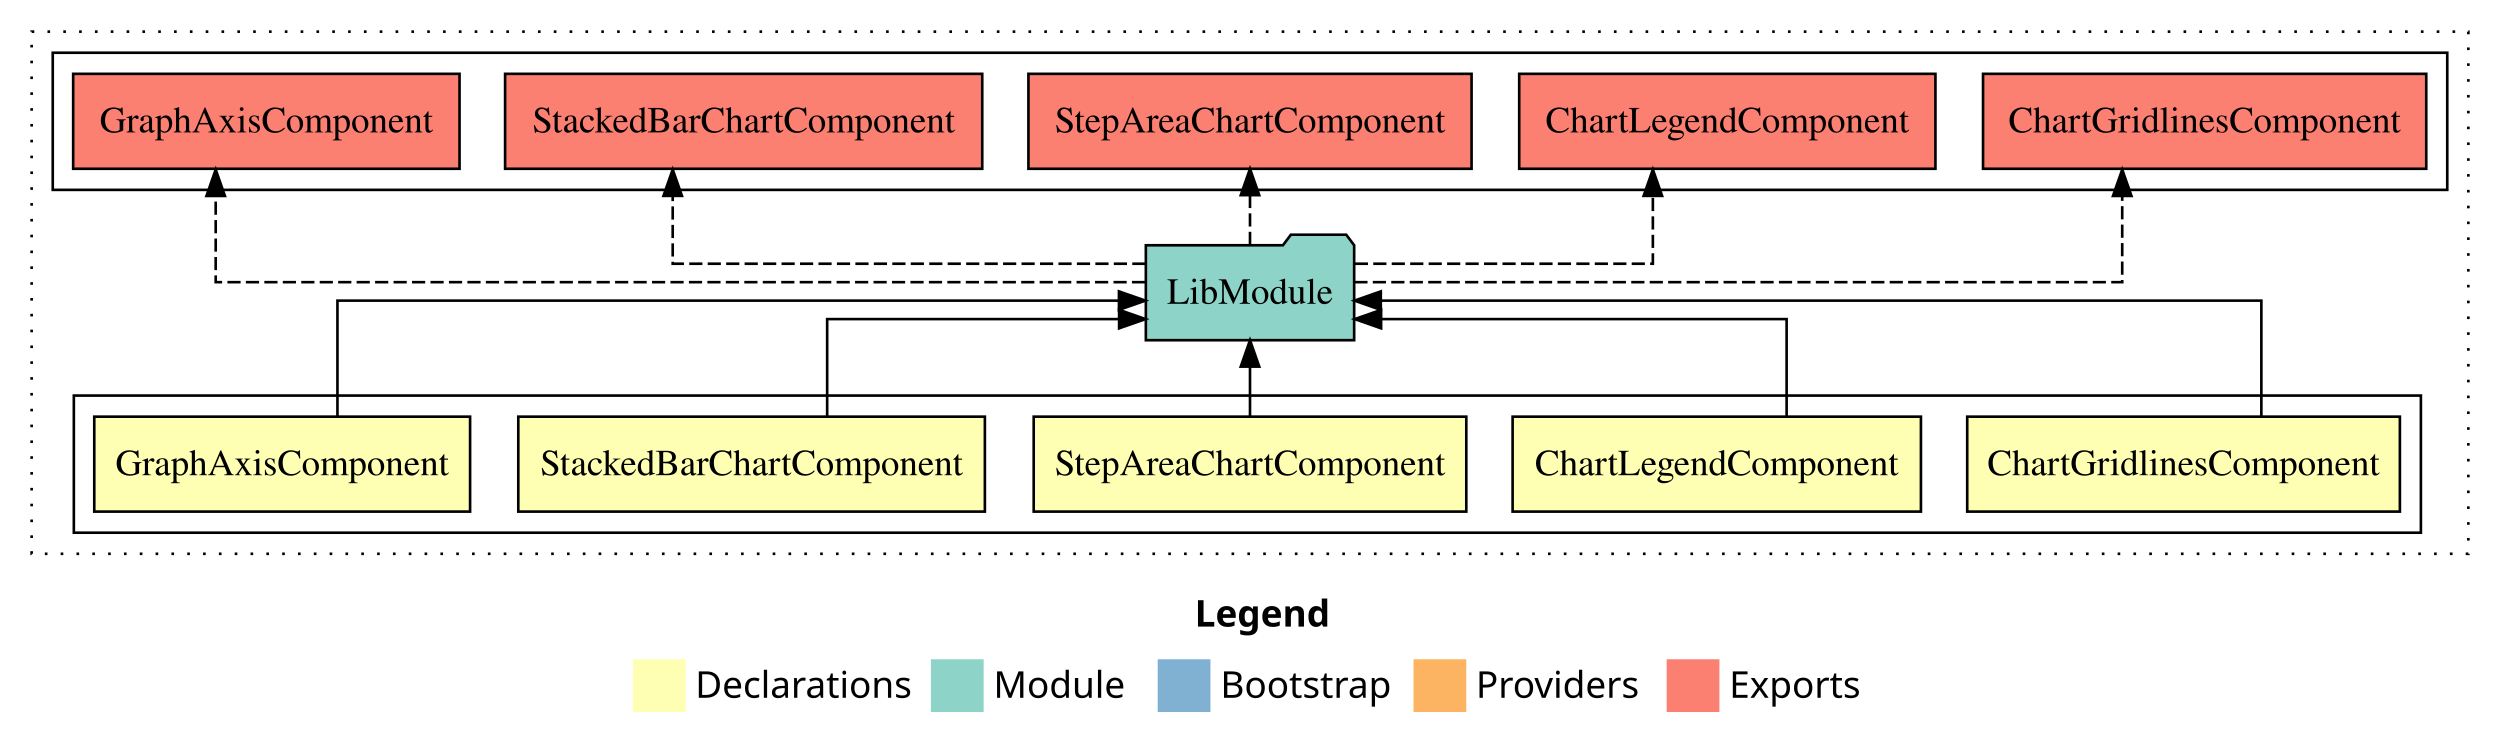
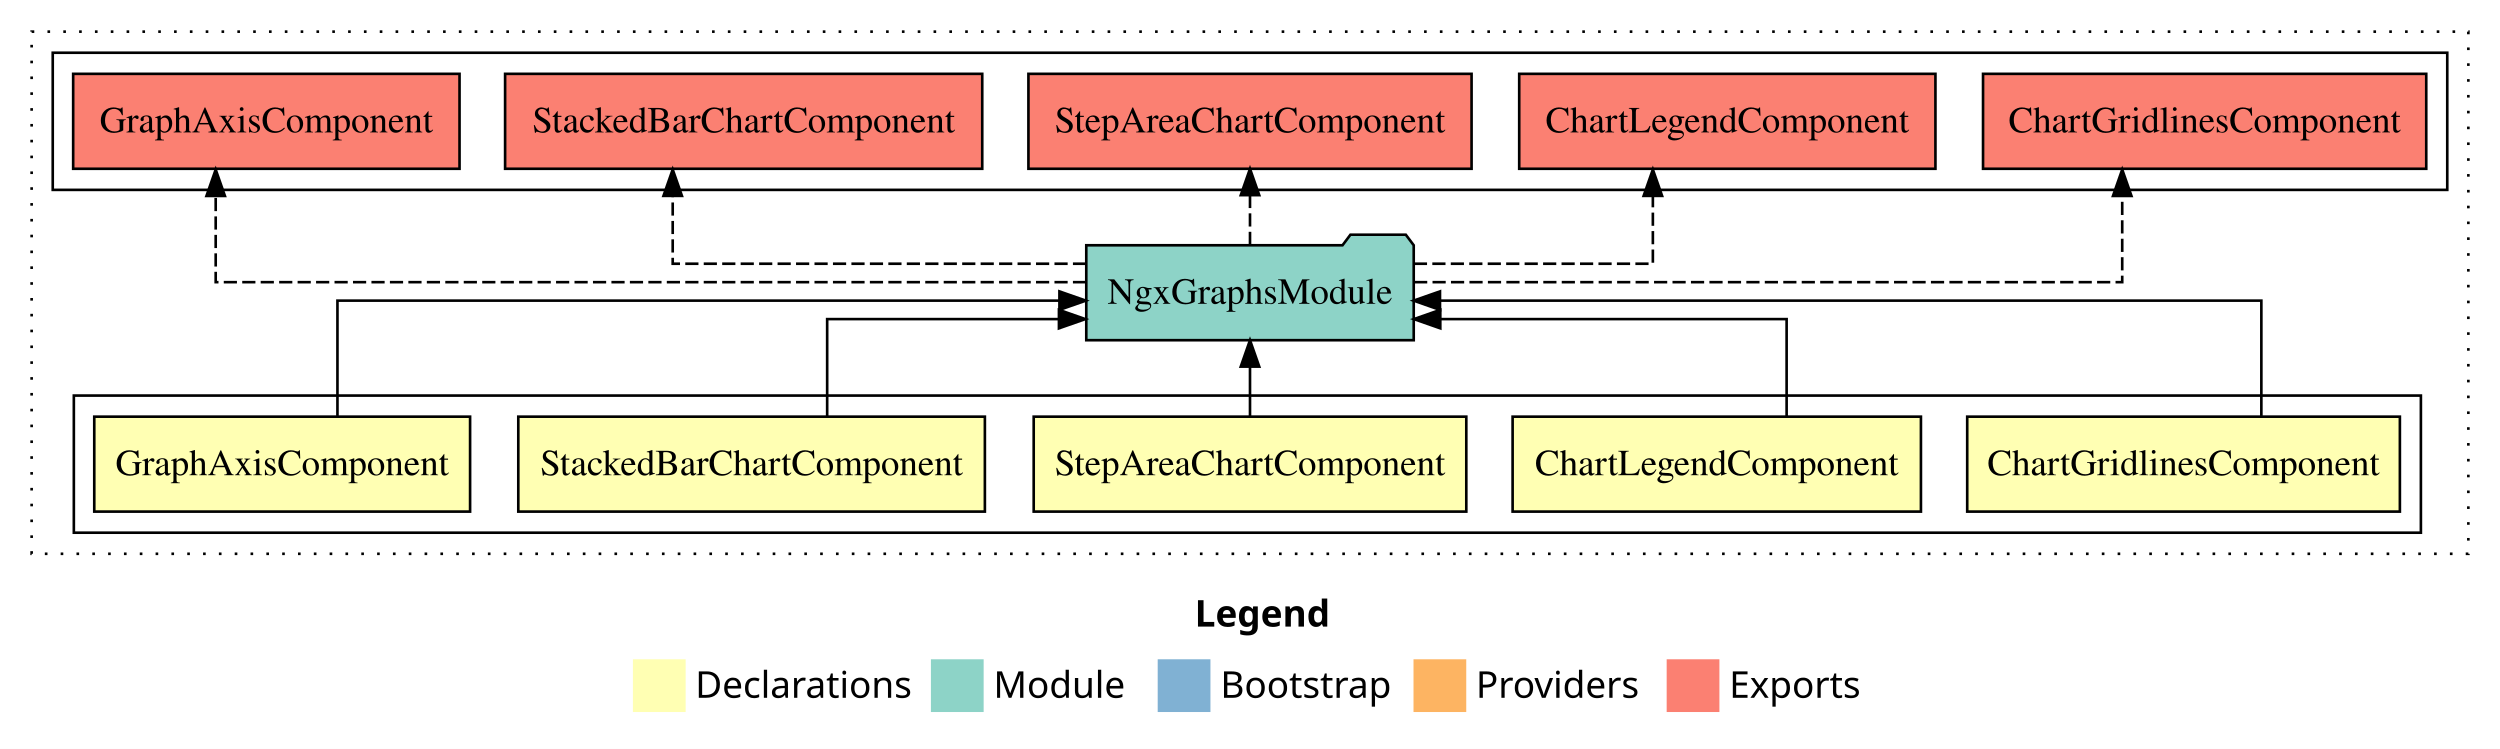
<svg xmlns="http://www.w3.org/2000/svg" width="948pt" height="284pt" viewBox="0.00 0.00 948.00 284.00">
  <g id="graph0" class="graph" transform="scale(1 1) rotate(0) translate(4 280)">
    <polygon fill="#ffffff" stroke="transparent" points="-4,4 -4,-280 944,-280 944,4 -4,4" />
    <text text-anchor="start" x="449.009" y="-42.4" font-family="sans-serif" font-weight="bold" font-size="14.00" fill="#000000">Legend</text>
    <polygon fill="#ffffb3" stroke="transparent" points="236,-10 236,-30 256,-30 256,-10 236,-10" />
    <text text-anchor="start" x="259.629" y="-15.4" font-family="sans-serif" font-size="14.00" fill="#000000">  Declarations</text>
    <polygon fill="#8dd3c7" stroke="transparent" points="349,-10 349,-30 369,-30 369,-10 349,-10" />
    <text text-anchor="start" x="372.725" y="-15.4" font-family="sans-serif" font-size="14.00" fill="#000000">  Module</text>
    <polygon fill="#80b1d3" stroke="transparent" points="435,-10 435,-30 455,-30 455,-10 435,-10" />
    <text text-anchor="start" x="458.781" y="-15.4" font-family="sans-serif" font-size="14.00" fill="#000000">  Bootstrap</text>
    <polygon fill="#fdb462" stroke="transparent" points="532,-10 532,-30 552,-30 552,-10 532,-10" />
    <text text-anchor="start" x="555.673" y="-15.4" font-family="sans-serif" font-size="14.00" fill="#000000">  Providers</text>
    <polygon fill="#fb8072" stroke="transparent" points="628,-10 628,-30 648,-30 648,-10 628,-10" />
    <text text-anchor="start" x="651.726" y="-15.4" font-family="sans-serif" font-size="14.00" fill="#000000">  Exports</text>
    <g id="clust1" class="cluster">
      <polygon fill="none" stroke="#000000" stroke-dasharray="1,5" points="8,-70 8,-268 932,-268 932,-70 8,-70" />
    </g>
    <g id="clust2" class="cluster">
      <polygon fill="none" stroke="#000000" points="24,-78 24,-130 914,-130 914,-78 24,-78" />
    </g>
    <g id="clust9" class="cluster">
      <polygon fill="none" stroke="#000000" points="16,-208 16,-260 924,-260 924,-208 16,-208" />
    </g>
    <g id="node1" class="node">
      <polygon fill="#ffffb3" stroke="#000000" points="906.034,-122 741.966,-122 741.966,-86 906.034,-86 906.034,-122" />
      <text text-anchor="middle" x="824" y="-99.8" font-family="Times,serif" font-size="14.00" fill="#000000">ChartGridlinesComponent</text>
    </g>
    <g id="node6" class="node">
-       <polygon fill="#8dd3c7" stroke="#000000" points="509.493,-187 506.493,-191 485.493,-191 482.493,-187 430.507,-187 430.507,-151 509.493,-151 509.493,-187" />
-       <text text-anchor="middle" x="470" y="-164.8" font-family="Times,serif" font-size="14.00" fill="#000000">LibModule</text>
+       <polygon fill="#8dd3c7" stroke="#000000" points="532.083,-187 529.083,-191 508.083,-191 505.083,-187 407.917,-187 407.917,-151 532.083,-151 532.083,-187" />
+       <text text-anchor="middle" x="470" y="-164.8" font-family="Times,serif" font-size="14.00" fill="#000000">NgxGraphsModule</text>
    </g>
    <g id="edge1" class="edge">
-       <path fill="none" stroke="#000000" d="M853.505,-122.267C853.505,-140.555 853.505,-166 853.505,-166 853.505,-166 519.597,-166 519.597,-166" />
-       <polygon fill="#000000" stroke="#000000" points="519.597,-162.5 509.597,-166 519.597,-169.5 519.597,-162.5" />
+       <path fill="none" stroke="#000000" d="M853.505,-122.267C853.505,-140.555 853.505,-166 853.505,-166 853.505,-166 542.043,-166 542.043,-166" />
+       <polygon fill="#000000" stroke="#000000" points="542.043,-162.5 532.043,-166 542.043,-169.5 542.043,-162.5" />
    </g>
    <g id="node2" class="node">
      <polygon fill="#ffffb3" stroke="#000000" points="724.417,-122 569.583,-122 569.583,-86 724.417,-86 724.417,-122" />
      <text text-anchor="middle" x="647" y="-99.8" font-family="Times,serif" font-size="14.00" fill="#000000">ChartLegendComponent</text>
    </g>
    <g id="edge2" class="edge">
-       <path fill="none" stroke="#000000" d="M673.486,-122.009C673.486,-138.049 673.486,-159 673.486,-159 673.486,-159 519.717,-159 519.717,-159" />
-       <polygon fill="#000000" stroke="#000000" points="519.717,-155.5 509.717,-159 519.717,-162.5 519.717,-155.5" />
+       <path fill="none" stroke="#000000" d="M673.486,-122.009C673.486,-138.049 673.486,-159 673.486,-159 673.486,-159 542.158,-159 542.158,-159" />
+       <polygon fill="#000000" stroke="#000000" points="542.158,-155.5 532.158,-159 542.158,-162.5 542.158,-155.5" />
    </g>
    <g id="node3" class="node">
      <polygon fill="#ffffb3" stroke="#000000" points="552.02,-122 387.98,-122 387.98,-86 552.02,-86 552.02,-122" />
      <text text-anchor="middle" x="470" y="-99.8" font-family="Times,serif" font-size="14.00" fill="#000000">StepAreaChartComponent</text>
    </g>
    <g id="edge3" class="edge">
      <path fill="none" stroke="#000000" d="M470,-122.106C470,-122.106 470,-140.991 470,-140.991" />
      <polygon fill="#000000" stroke="#000000" points="466.5,-140.991 470,-150.991 473.5,-140.991 466.5,-140.991" />
    </g>
    <g id="node4" class="node">
      <polygon fill="#ffffb3" stroke="#000000" points="369.464,-122 192.536,-122 192.536,-86 369.464,-86 369.464,-122" />
      <text text-anchor="middle" x="281" y="-99.8" font-family="Times,serif" font-size="14.00" fill="#000000">StackedBarChartComponent</text>
    </g>
    <g id="edge4" class="edge">
-       <path fill="none" stroke="#000000" d="M309.661,-122.009C309.661,-138.049 309.661,-159 309.661,-159 309.661,-159 420.365,-159 420.365,-159" />
-       <polygon fill="#000000" stroke="#000000" points="420.366,-162.5 430.365,-159 420.365,-155.5 420.366,-162.5" />
+       <path fill="none" stroke="#000000" d="M309.661,-122.009C309.661,-138.049 309.661,-159 309.661,-159 309.661,-159 397.55,-159 397.55,-159" />
+       <polygon fill="#000000" stroke="#000000" points="397.55,-162.5 407.55,-159 397.549,-155.5 397.55,-162.5" />
    </g>
    <g id="node5" class="node">
      <polygon fill="#ffffb3" stroke="#000000" points="174.256,-122 31.744,-122 31.744,-86 174.256,-86 174.256,-122" />
      <text text-anchor="middle" x="103" y="-99.8" font-family="Times,serif" font-size="14.00" fill="#000000">GraphAxisComponent</text>
    </g>
    <g id="edge5" class="edge">
-       <path fill="none" stroke="#000000" d="M123.959,-122.267C123.959,-140.555 123.959,-166 123.959,-166 123.959,-166 420.305,-166 420.305,-166" />
-       <polygon fill="#000000" stroke="#000000" points="420.305,-169.5 430.305,-166 420.305,-162.5 420.305,-169.5" />
+       <path fill="none" stroke="#000000" d="M123.959,-122.267C123.959,-140.555 123.959,-166 123.959,-166 123.959,-166 397.735,-166 397.735,-166" />
+       <polygon fill="#000000" stroke="#000000" points="397.735,-169.5 407.735,-166 397.735,-162.5 397.735,-169.5" />
    </g>
    <g id="node7" class="node">
      <polygon fill="#fb8072" stroke="#000000" points="916.033,-252 747.967,-252 747.967,-216 916.033,-216 916.033,-252" />
      <text text-anchor="middle" x="832" y="-229.8" font-family="Times,serif" font-size="14.00" fill="#000000">ChartGridlinesComponent </text>
    </g>
    <g id="edge6" class="edge">
-       <path fill="none" stroke="#000000" stroke-dasharray="5,2" d="M509.567,-173C597.357,-173 800.745,-173 800.745,-173 800.745,-173 800.745,-205.698 800.745,-205.698" />
+       <path fill="none" stroke="#000000" stroke-dasharray="5,2" d="M532.211,-173C628.019,-173 800.745,-173 800.745,-173 800.745,-173 800.745,-205.698 800.745,-205.698" />
      <polygon fill="#000000" stroke="#000000" points="797.245,-205.698 800.745,-215.698 804.245,-205.698 797.245,-205.698" />
    </g>
    <g id="node8" class="node">
      <polygon fill="#fb8072" stroke="#000000" points="729.917,-252 572.083,-252 572.083,-216 729.917,-216 729.917,-252" />
      <text text-anchor="middle" x="651" y="-229.8" font-family="Times,serif" font-size="14.00" fill="#000000">ChartLegendComponent </text>
    </g>
    <g id="edge7" class="edge">
-       <path fill="none" stroke="#000000" stroke-dasharray="5,2" d="M509.738,-180C555.001,-180 622.764,-180 622.764,-180 622.764,-180 622.764,-205.718 622.764,-205.718" />
+       <path fill="none" stroke="#000000" stroke-dasharray="5,2" d="M532.135,-180C574.428,-180 622.764,-180 622.764,-180 622.764,-180 622.764,-205.718 622.764,-205.718" />
      <polygon fill="#000000" stroke="#000000" points="619.264,-205.718 622.764,-215.718 626.264,-205.718 619.264,-205.718" />
    </g>
    <g id="node9" class="node">
      <polygon fill="#fb8072" stroke="#000000" points="554.019,-252 385.981,-252 385.981,-216 554.019,-216 554.019,-252" />
      <text text-anchor="middle" x="470" y="-229.8" font-family="Times,serif" font-size="14.00" fill="#000000">StepAreaChartComponent </text>
    </g>
    <g id="edge8" class="edge">
      <path fill="none" stroke="#000000" stroke-dasharray="5,2" d="M470,-187.106C470,-187.106 470,-205.991 470,-205.991" />
      <polygon fill="#000000" stroke="#000000" points="466.5,-205.991 470,-215.991 473.5,-205.991 466.5,-205.991" />
    </g>
    <g id="node10" class="node">
      <polygon fill="#fb8072" stroke="#000000" points="368.464,-252 187.536,-252 187.536,-216 368.464,-216 368.464,-252" />
      <text text-anchor="middle" x="278" y="-229.8" font-family="Times,serif" font-size="14.00" fill="#000000">StackedBarChartComponent </text>
    </g>
    <g id="edge9" class="edge">
-       <path fill="none" stroke="#000000" stroke-dasharray="5,2" d="M430.357,-180C367.273,-180 251.089,-180 251.089,-180 251.089,-180 251.089,-205.718 251.089,-205.718" />
+       <path fill="none" stroke="#000000" stroke-dasharray="5,2" d="M407.855,-180C343.135,-180 251.089,-180 251.089,-180 251.089,-180 251.089,-205.718 251.089,-205.718" />
      <polygon fill="#000000" stroke="#000000" points="247.589,-205.718 251.089,-215.718 254.589,-205.718 247.589,-205.718" />
    </g>
    <g id="node11" class="node">
      <polygon fill="#fb8072" stroke="#000000" points="170.256,-252 23.744,-252 23.744,-216 170.256,-216 170.256,-252" />
      <text text-anchor="middle" x="97" y="-229.8" font-family="Times,serif" font-size="14.00" fill="#000000">GraphAxisComponent </text>
    </g>
    <g id="edge10" class="edge">
-       <path fill="none" stroke="#000000" stroke-dasharray="5,2" d="M430.235,-173C330.524,-173 77.791,-173 77.791,-173 77.791,-173 77.791,-205.698 77.791,-205.698" />
+       <path fill="none" stroke="#000000" stroke-dasharray="5,2" d="M407.853,-173C297.261,-173 77.791,-173 77.791,-173 77.791,-173 77.791,-205.698 77.791,-205.698" />
      <polygon fill="#000000" stroke="#000000" points="74.291,-205.698 77.791,-215.698 81.291,-205.698 74.291,-205.698" />
    </g>
  </g>
</svg>
